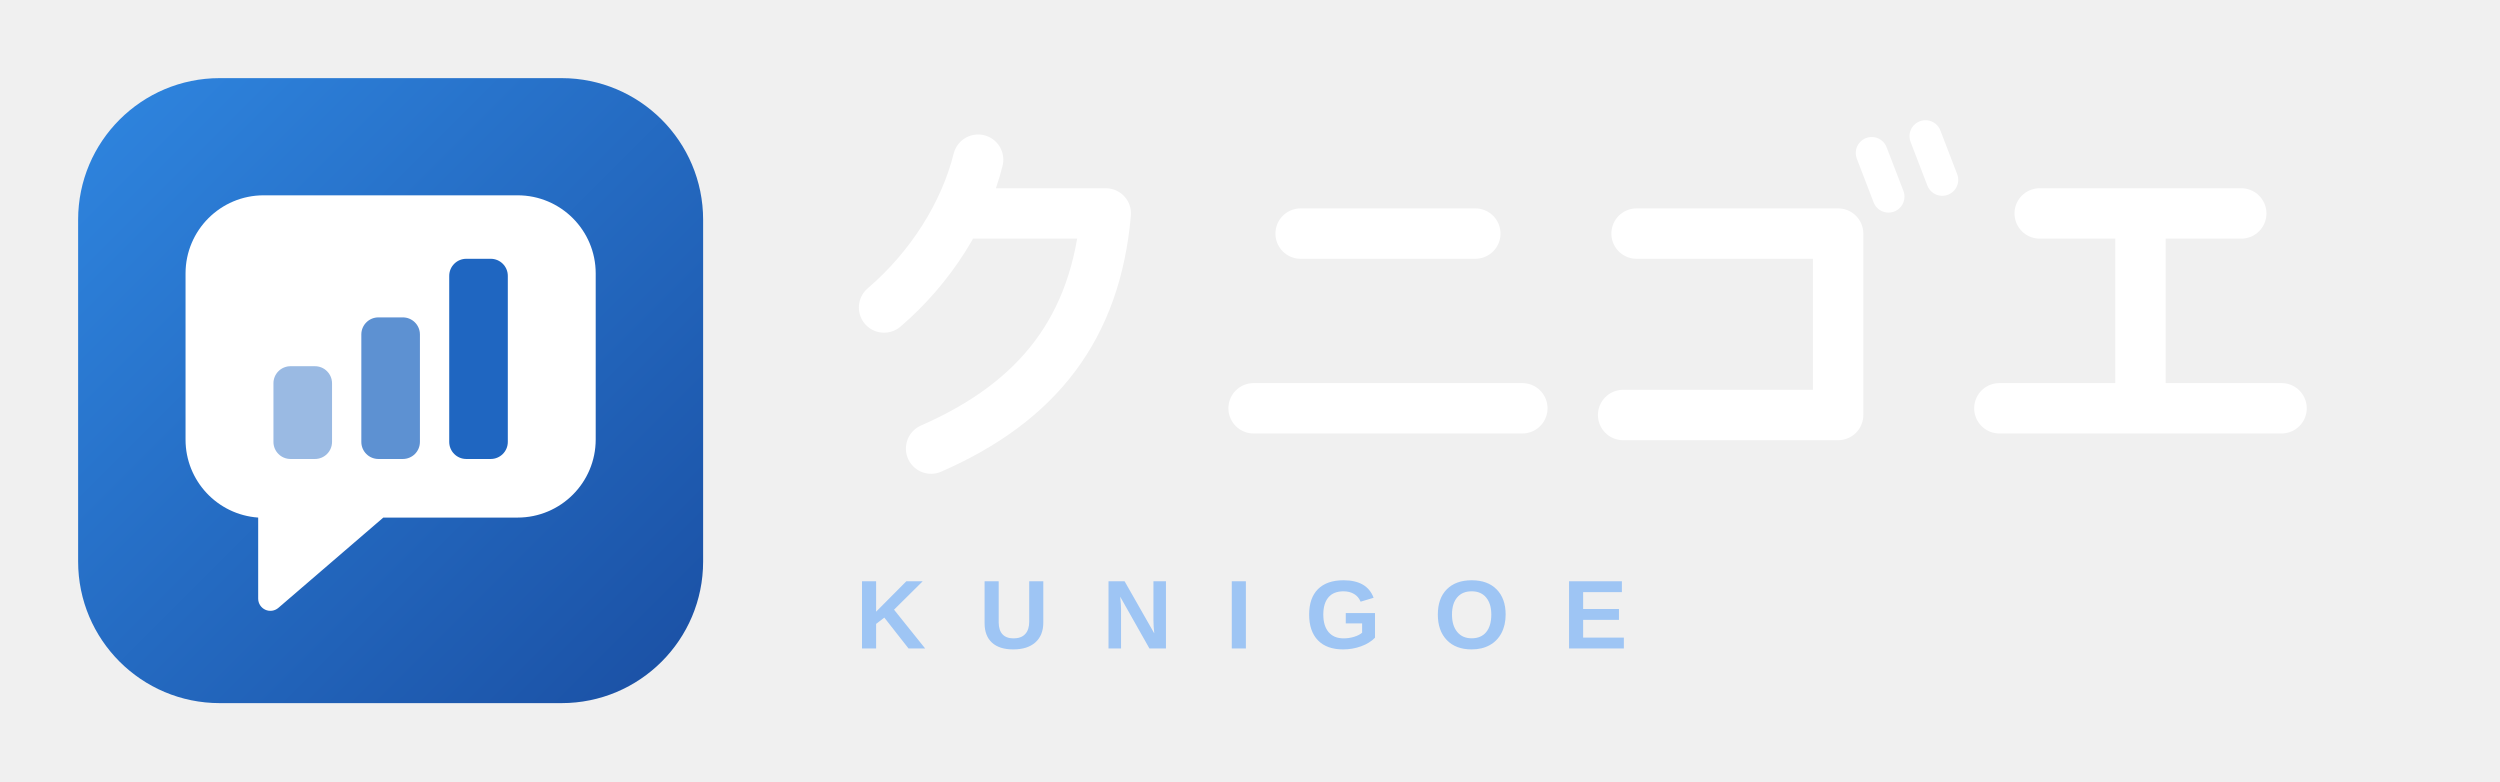
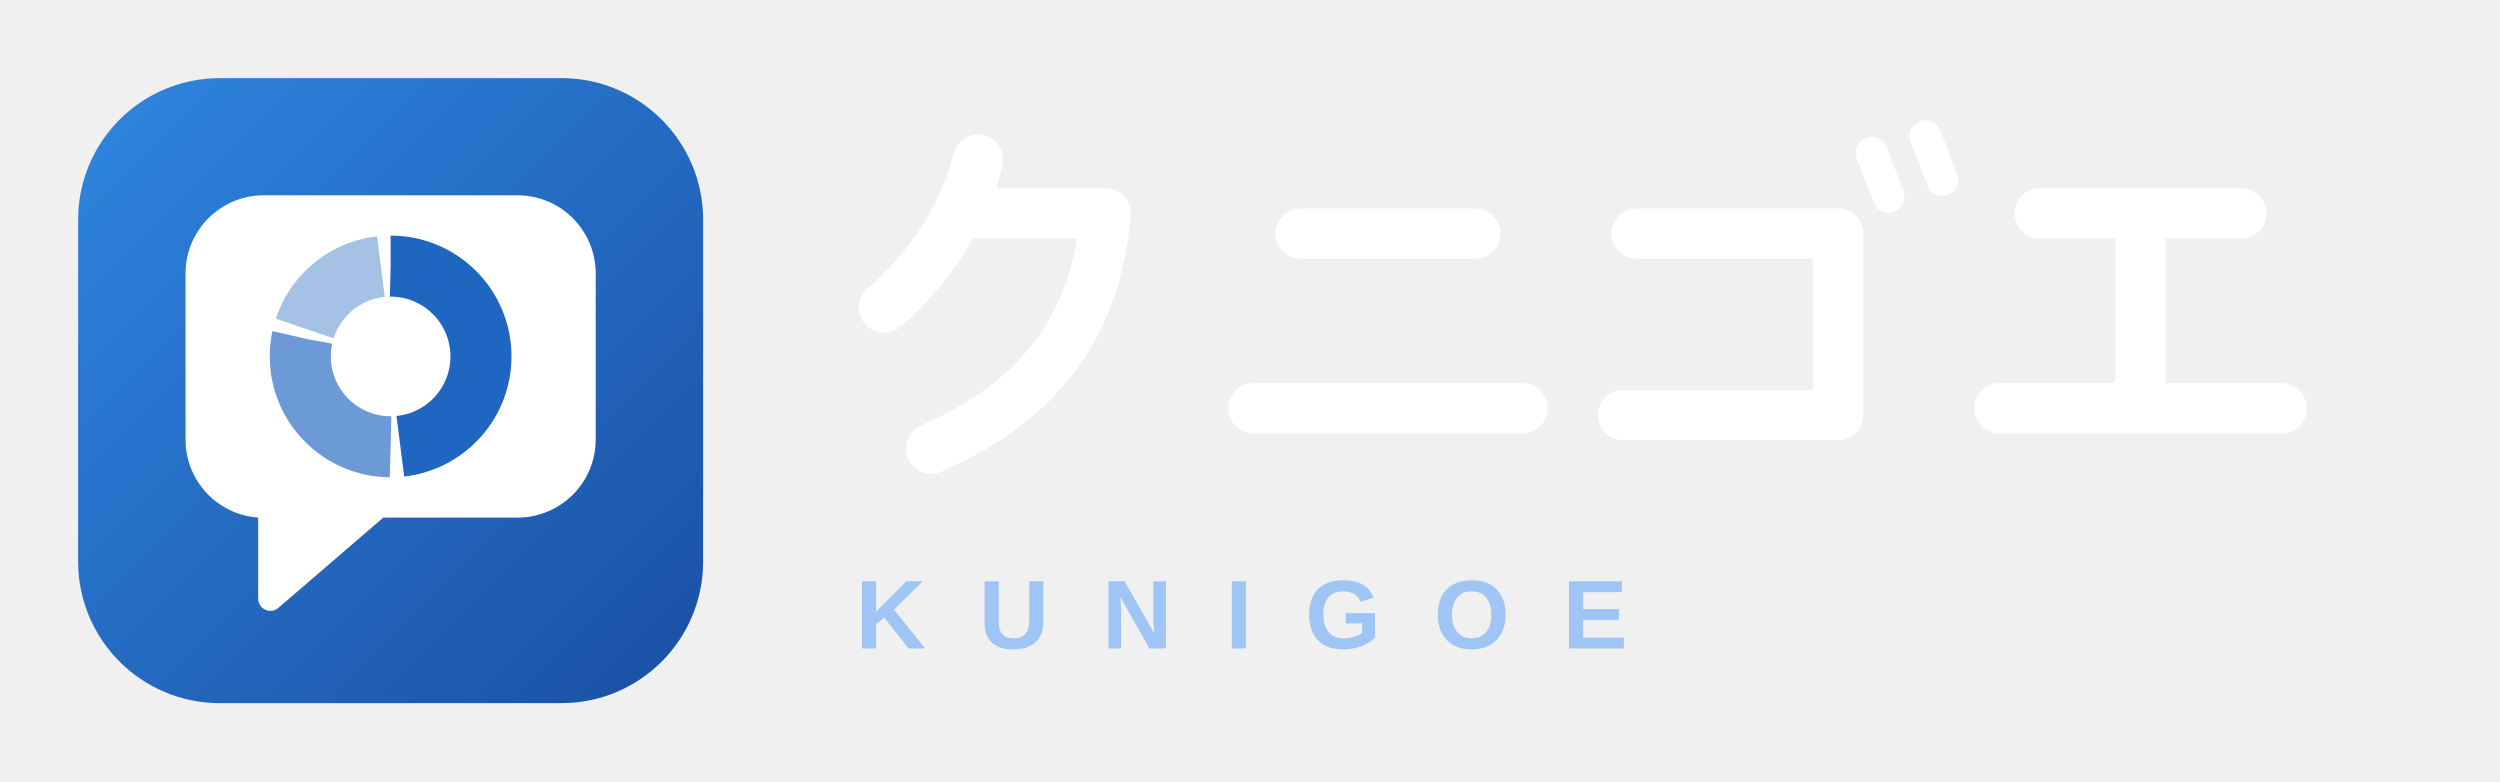
<svg xmlns="http://www.w3.org/2000/svg" viewBox="0 0 640 200" role="img" aria-label="クニゴエ KUNIGOE">
  <svg x="20" y="20" width="160" height="160" viewBox="0 0 512 512">
    <defs>
      <linearGradient id="bgd" x1="0" y1="0" x2="1" y2="1">
        <stop offset="0" stop-color="#2f86e0" />
        <stop offset="1" stop-color="#1a4fa3" />
      </linearGradient>
    </defs>
    <rect width="512" height="512" rx="116" fill="url(#bgd)" />
    <path fill="#fff" d="M152 96h208a64 64 0 0 1 64 64v136a64 64 0 0 1-64 64H250l-86 74a10 10 0 0 1-16.500-7.600V360a64 64 0 0 1-59.500-63.800V160a64 64 0 0 1 64-64z" />
-     <rect x="160" y="236" width="48" height="76" rx="14" fill="#1f66c1" opacity=".45" />
-     <rect x="232" y="196" width="48" height="116" rx="14" fill="#1f66c1" opacity=".72" />
-     <rect x="304" y="148" width="48" height="164" rx="14" fill="#1f66c1" />
+     <circle cx="256" cy="228" r="74" fill="none" stroke="#1f66c1" stroke-width="50" stroke-dasharray="224.5 465.0" stroke-dashoffset="0.0" opacity="1" transform="rotate(-90 256 228)" />
+     <circle cx="256" cy="228" r="74" fill="none" stroke="#1f66c1" stroke-width="50" stroke-dasharray="131.5 465.0" stroke-dashoffset="-232.5" opacity=".66" transform="rotate(-90 256 228)" />
+     <circle cx="256" cy="228" r="74" fill="none" stroke="#1f66c1" stroke-width="50" stroke-dasharray="85.0 465.0" stroke-dashoffset="-372.0" opacity=".4" transform="rotate(-90 256 228)" />
  </svg>
  <g transform="translate(216 34) scale(.86)" fill="none" stroke="#ffffff" stroke-width="15" stroke-linecap="round" stroke-linejoin="round">
    <path d="M40 8C36 24 26 40 12 52 M34 24H78C75 58 58 80 26 94" transform="translate(0 0)" />
    <path d="M24 30H76 M10 82H90" transform="translate(112 0)" />
    <path d="M12 30H72V84H8" transform="translate(224 0)" />
    <path d="M20 24H80 M50 24V82 M8 82H92" transform="translate(336 0)" />
    <path d="M306 6L311 19 M322 1L327 14" stroke-width="9.500" />
  </g>
  <text x="219" y="166" font-family="Arial, 'Liberation Sans', Helvetica, sans-serif" font-size="25" font-weight="700" letter-spacing="13.5" fill="#9ec5f4">KUNIGOE</text>
</svg>
